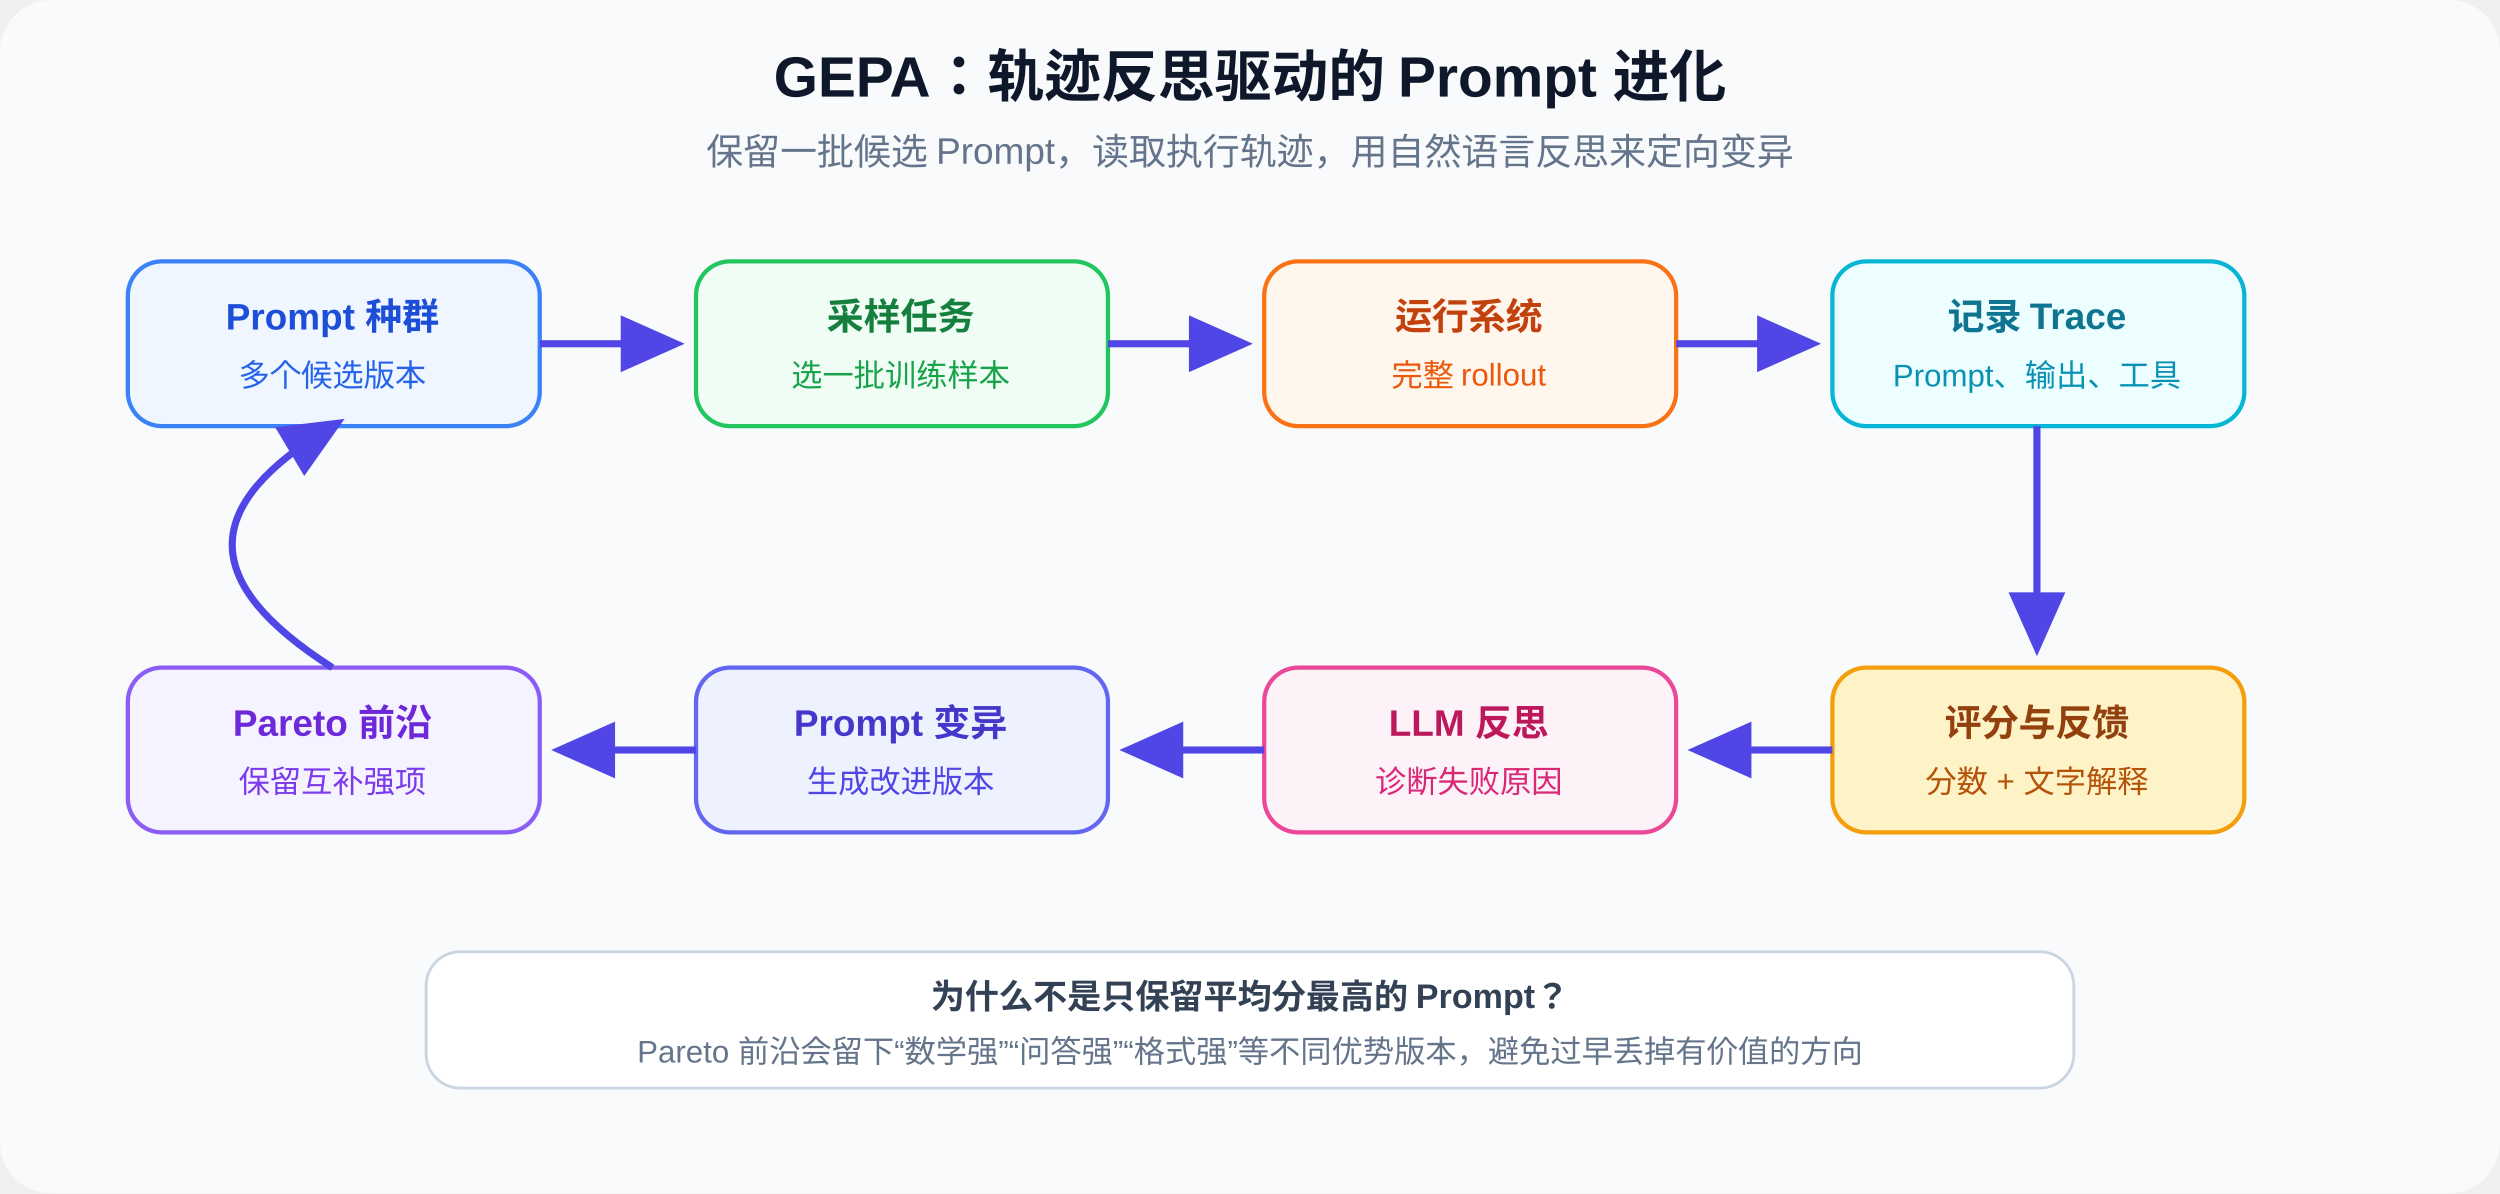
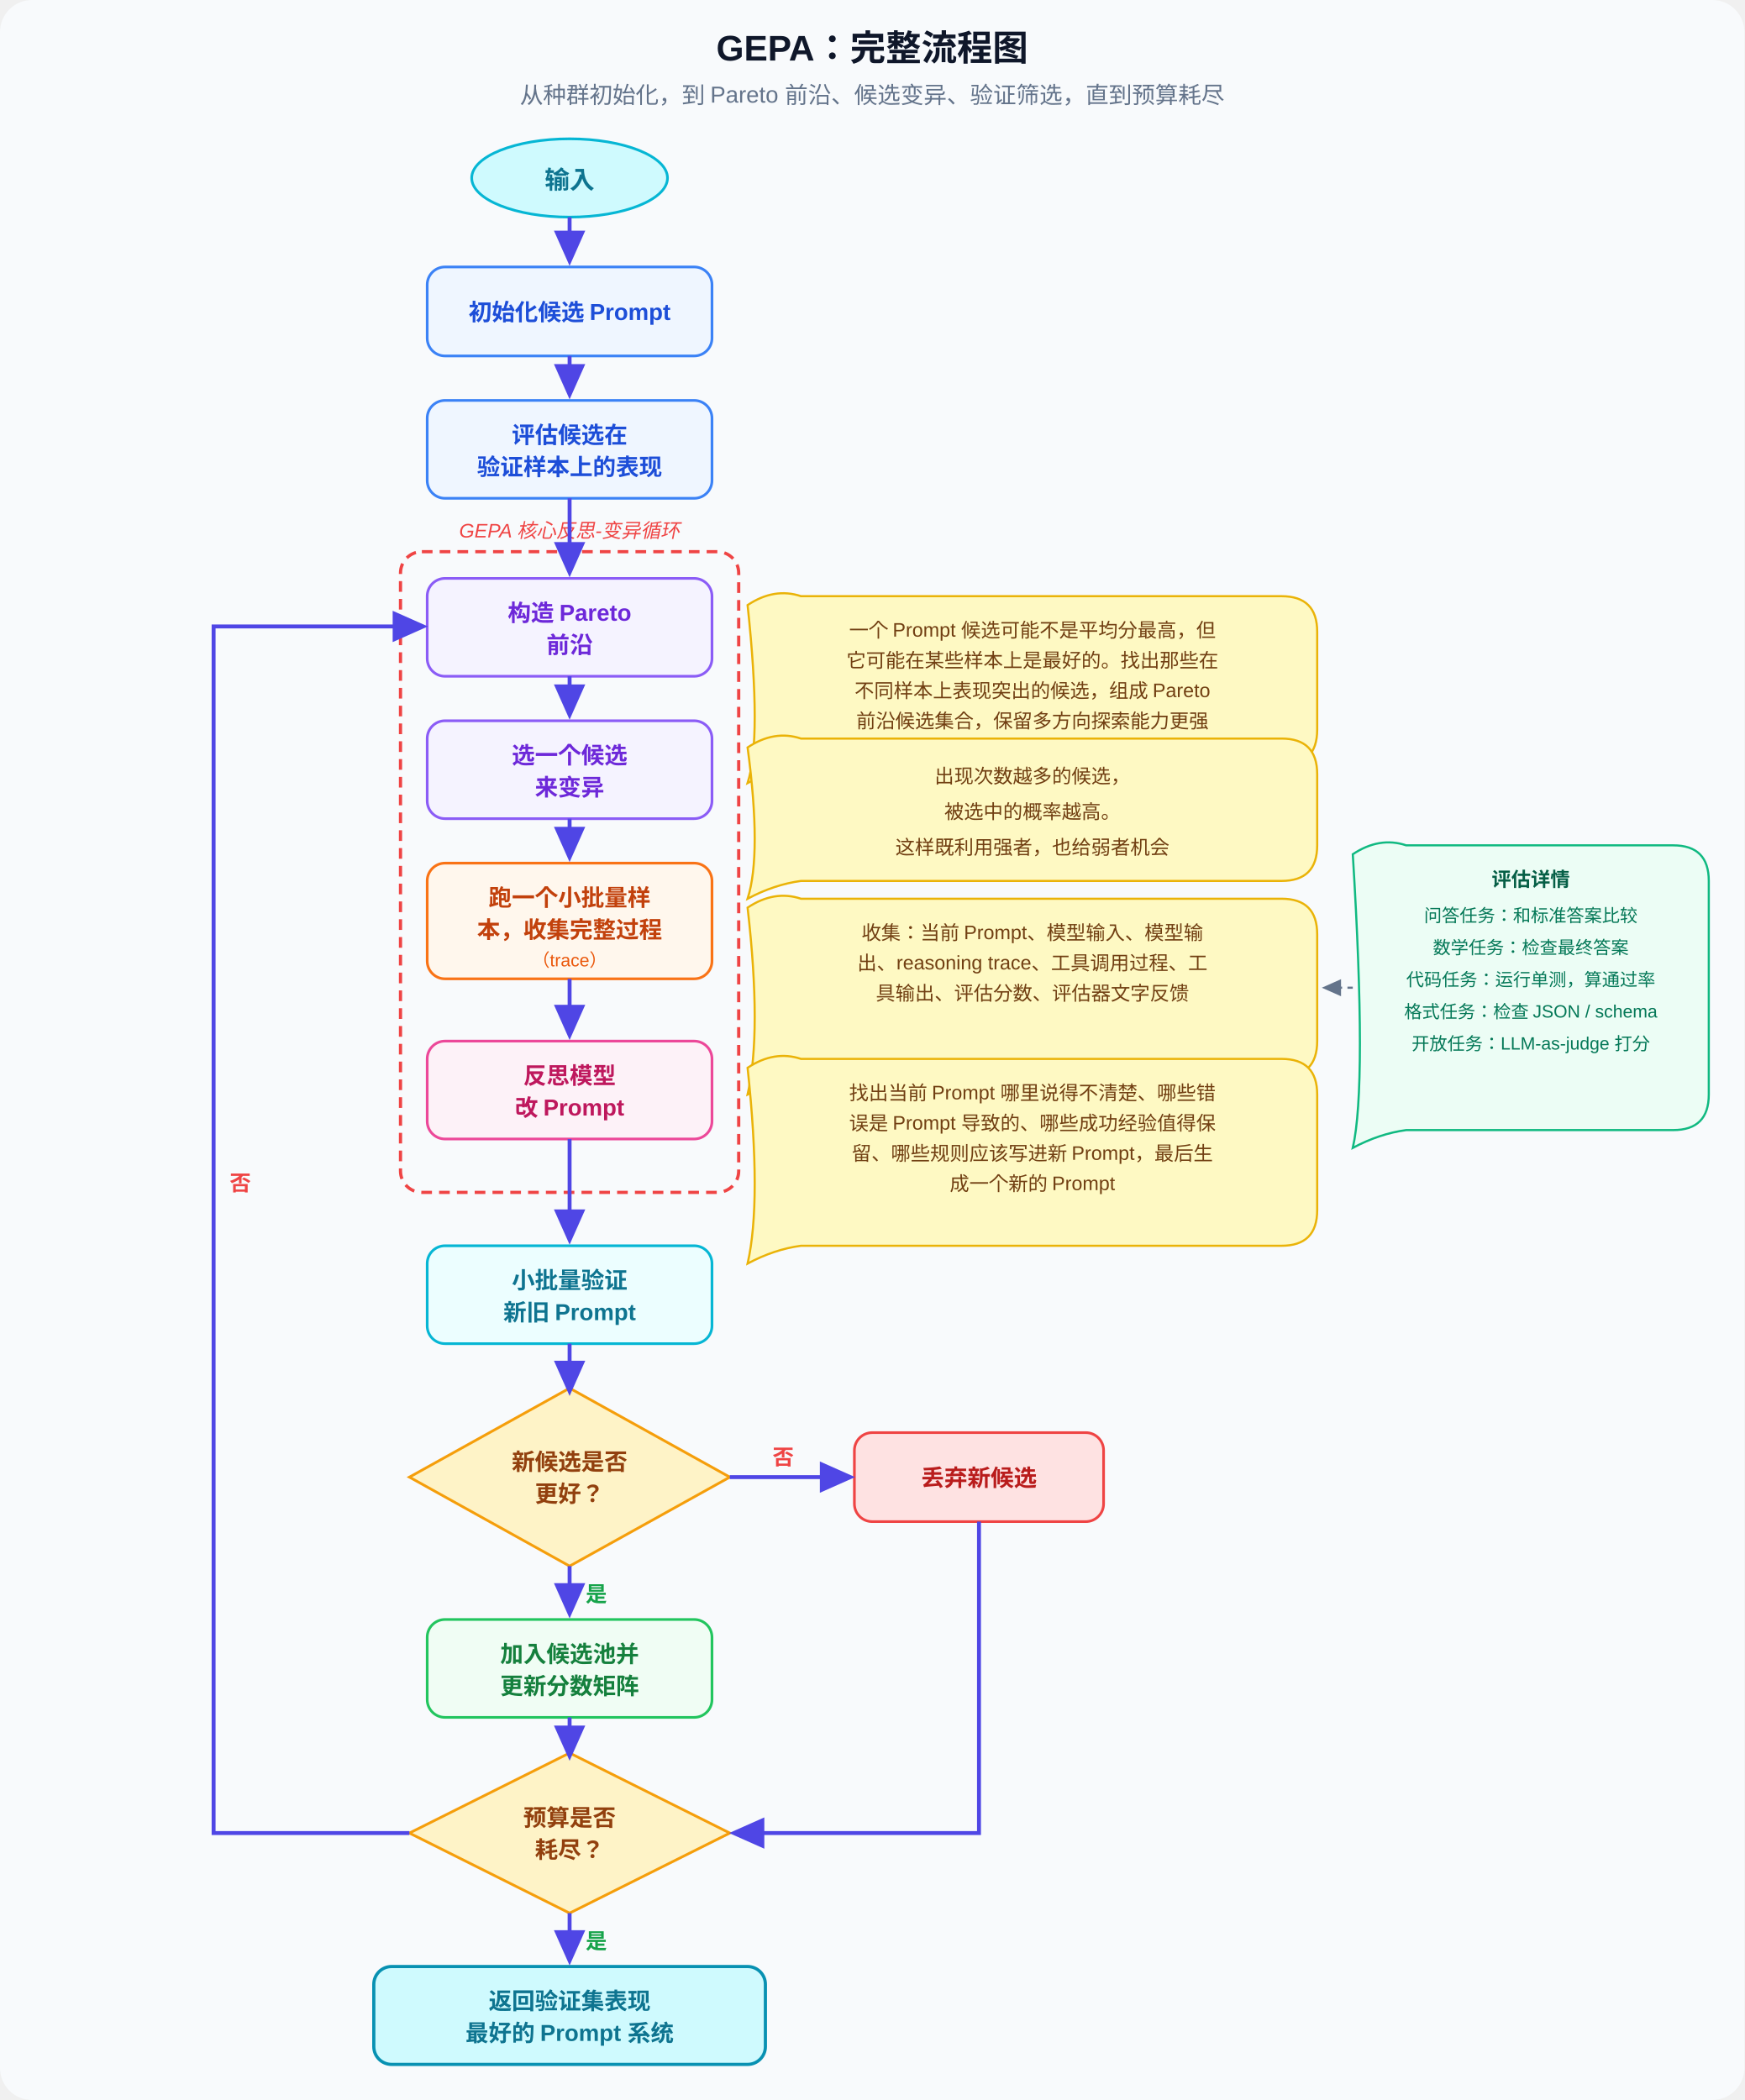
- <svg xmlns="http://www.w3.org/2000/svg" viewBox="0 0 880 420" width="880" height="420" font-family="'PingFang SC','Microsoft YaHei',Arial,sans-serif">
+ <svg xmlns="http://www.w3.org/2000/svg" viewBox="0 0 980 1180" width="980" height="1180" font-family="'PingFang SC','Microsoft YaHei',Arial,sans-serif">
  <defs>
    <marker id="arr" markerWidth="9" markerHeight="9" refX="7" refY="4" orient="auto">
      <path d="M0,0 L0,8 L9,4 z" fill="#4f46e5" />
    </marker>
+     <marker id="arr2" markerWidth="9" markerHeight="9" refX="7" refY="4" orient="auto">
+       <path d="M0,0 L0,8 L9,4 z" fill="#64748b" />
+     </marker>
  </defs>
-   <rect width="880" height="420" rx="18" fill="#f8fafc" />
-   <text x="440" y="34" text-anchor="middle" font-size="20" font-weight="bold" fill="#0f172a">GEPA：轨迹反思驱动的 Prompt 进化</text>
-   <text x="440" y="58" text-anchor="middle" font-size="13" fill="#64748b">保留一批候选 Prompt，读取执行轨迹，用自然语言反思来定向变异</text>
-   <rect x="45" y="92" width="145" height="58" rx="12" fill="#eff6ff" stroke="#3b82f6" stroke-width="1.5" />
-   <text x="117" y="116" text-anchor="middle" font-size="13" font-weight="bold" fill="#1d4ed8">Prompt 种群</text>
-   <text x="117" y="136" text-anchor="middle" font-size="11" fill="#2563eb">多个候选版本</text>
-   <rect x="245" y="92" width="145" height="58" rx="12" fill="#f0fdf4" stroke="#22c55e" stroke-width="1.5" />
-   <text x="317" y="116" text-anchor="middle" font-size="13" font-weight="bold" fill="#15803d">采样任务</text>
-   <text x="317" y="136" text-anchor="middle" font-size="11" fill="#16a34a">选一批训练样本</text>
-   <rect x="445" y="92" width="145" height="58" rx="12" fill="#fff7ed" stroke="#f97316" stroke-width="1.5" />
-   <text x="517" y="116" text-anchor="middle" font-size="13" font-weight="bold" fill="#c2410c">运行系统</text>
-   <text x="517" y="136" text-anchor="middle" font-size="11" fill="#ea580c">完整 rollout</text>
-   <rect x="645" y="92" width="145" height="58" rx="12" fill="#ecfeff" stroke="#06b6d4" stroke-width="1.5" />
-   <text x="717" y="116" text-anchor="middle" font-size="13" font-weight="bold" fill="#0e7490">记录 Trace</text>
-   <text x="717" y="136" text-anchor="middle" font-size="11" fill="#0891b2">Prompt、输出、工具</text>
-   <rect x="645" y="235" width="145" height="58" rx="12" fill="#fef3c7" stroke="#f59e0b" stroke-width="1.5" />
-   <text x="717" y="259" text-anchor="middle" font-size="13" font-weight="bold" fill="#92400e">评分与反馈</text>
-   <text x="717" y="279" text-anchor="middle" font-size="11" fill="#b45309">分数 + 文字解释</text>
-   <rect x="445" y="235" width="145" height="58" rx="12" fill="#fdf2f8" stroke="#ec4899" stroke-width="1.5" />
-   <text x="517" y="259" text-anchor="middle" font-size="13" font-weight="bold" fill="#be185d">LLM 反思</text>
-   <text x="517" y="279" text-anchor="middle" font-size="11" fill="#db2777">诊断失败原因</text>
-   <rect x="245" y="235" width="145" height="58" rx="12" fill="#eef2ff" stroke="#6366f1" stroke-width="1.5" />
-   <text x="317" y="259" text-anchor="middle" font-size="13" font-weight="bold" fill="#4338ca">Prompt 变异</text>
-   <text x="317" y="279" text-anchor="middle" font-size="11" fill="#4f46e5">生成改进版本</text>
-   <rect x="45" y="235" width="145" height="58" rx="12" fill="#f5f3ff" stroke="#8b5cf6" stroke-width="1.5" />
-   <text x="117" y="259" text-anchor="middle" font-size="13" font-weight="bold" fill="#6d28d9">Pareto 前沿</text>
-   <text x="117" y="279" text-anchor="middle" font-size="11" fill="#7c3aed">保留互补强项</text>
-   <line x1="190" y1="121" x2="236" y2="121" stroke="#4f46e5" stroke-width="2.5" marker-end="url(#arr)" />
-   <line x1="390" y1="121" x2="436" y2="121" stroke="#4f46e5" stroke-width="2.5" marker-end="url(#arr)" />
-   <line x1="590" y1="121" x2="636" y2="121" stroke="#4f46e5" stroke-width="2.5" marker-end="url(#arr)" />
-   <line x1="717" y1="150" x2="717" y2="226" stroke="#4f46e5" stroke-width="2.5" marker-end="url(#arr)" />
-   <line x1="645" y1="264" x2="599" y2="264" stroke="#4f46e5" stroke-width="2.5" marker-end="url(#arr)" />
-   <line x1="445" y1="264" x2="399" y2="264" stroke="#4f46e5" stroke-width="2.5" marker-end="url(#arr)" />
-   <line x1="245" y1="264" x2="199" y2="264" stroke="#4f46e5" stroke-width="2.5" marker-end="url(#arr)" />
-   <path d="M117 235 C70 205 70 178 117 150" fill="none" stroke="#4f46e5" stroke-width="2.5" marker-end="url(#arr)" />
-   <rect x="150" y="335" width="580" height="48" rx="12" fill="#ffffff" stroke="#cbd5e1" />
-   <text x="440" y="355" text-anchor="middle" font-size="12" font-weight="bold" fill="#334155">为什么不是只保留平均分最高的 Prompt？</text>
-   <text x="440" y="374" text-anchor="middle" font-size="11" fill="#64748b">Pareto 前沿会留下“数学强”“问答强”“格式强”等不同优势版本，避免过早丢掉有价值的方向</text>
+   <rect width="980" height="1180" rx="18" fill="#f8fafc" />
+   <text x="490" y="34" text-anchor="middle" font-size="20" font-weight="bold" fill="#0f172a">GEPA：完整流程图</text>
+   <text x="490" y="58" text-anchor="middle" font-size="13" fill="#64748b">从种群初始化，到 Pareto 前沿、候选变异、验证筛选，直到预算耗尽</text>
+   <ellipse cx="320" cy="100" rx="55" ry="22" fill="#cffafe" stroke="#06b6d4" stroke-width="1.5" />
+   <text x="320" y="106" text-anchor="middle" font-size="14" font-weight="bold" fill="#0e7490">输入</text>
+   <rect x="240" y="150" width="160" height="50" rx="10" fill="#eff6ff" stroke="#3b82f6" stroke-width="1.5" />
+   <text x="320" y="180" text-anchor="middle" font-size="13" font-weight="bold" fill="#1d4ed8">初始化候选 Prompt</text>
+   <rect x="240" y="225" width="160" height="55" rx="10" fill="#eff6ff" stroke="#3b82f6" stroke-width="1.5" />
+   <text x="320" y="249" text-anchor="middle" font-size="13" font-weight="bold" fill="#1d4ed8">评估候选在</text>
+   <text x="320" y="267" text-anchor="middle" font-size="13" font-weight="bold" fill="#1d4ed8">验证样本上的表现</text>
+   <rect x="225" y="310" width="190" height="360" rx="12" fill="none" stroke="#ef4444" stroke-width="1.8" stroke-dasharray="6,4" />
+   <text x="320" y="302" text-anchor="middle" font-size="11" font-style="italic" fill="#ef4444">GEPA 核心反思-变异循环</text>
+   <rect x="240" y="325" width="160" height="55" rx="10" fill="#f5f3ff" stroke="#8b5cf6" stroke-width="1.5" />
+   <text x="320" y="349" text-anchor="middle" font-size="13" font-weight="bold" fill="#6d28d9">构造 Pareto</text>
+   <text x="320" y="367" text-anchor="middle" font-size="13" font-weight="bold" fill="#6d28d9">前沿</text>
+   <path d="M420 340 Q435 330 450 335 L720 335 Q740 335 740 355 L740 410 Q740 430 720 430 L450 430 Q435 432 420 440 Q428 415 420 340 Z" fill="#fef9c3" stroke="#eab308" stroke-width="1.2" />
+   <text x="580" y="358" text-anchor="middle" font-size="11" fill="#713f12">一个 Prompt 候选可能不是平均分最高，但</text>
+   <text x="580" y="375" text-anchor="middle" font-size="11" fill="#713f12">它可能在某些样本上是最好的。找出那些在</text>
+   <text x="580" y="392" text-anchor="middle" font-size="11" fill="#713f12">不同样本上表现突出的候选，组成 Pareto</text>
+   <text x="580" y="409" text-anchor="middle" font-size="11" fill="#713f12">前沿候选集合，保留多方向探索能力更强</text>
+   <rect x="240" y="405" width="160" height="55" rx="10" fill="#f5f3ff" stroke="#8b5cf6" stroke-width="1.5" />
+   <text x="320" y="429" text-anchor="middle" font-size="13" font-weight="bold" fill="#6d28d9">选一个候选</text>
+   <text x="320" y="447" text-anchor="middle" font-size="13" font-weight="bold" fill="#6d28d9">来变异</text>
+   <path d="M420 420 Q435 410 450 415 L720 415 Q740 415 740 435 L740 475 Q740 495 720 495 L450 495 Q435 497 420 505 Q428 480 420 420 Z" fill="#fef9c3" stroke="#eab308" stroke-width="1.2" />
+   <text x="580" y="440" text-anchor="middle" font-size="11" fill="#713f12">出现次数越多的候选，</text>
+   <text x="580" y="460" text-anchor="middle" font-size="11" fill="#713f12">被选中的概率越高。</text>
+   <text x="580" y="480" text-anchor="middle" font-size="11" fill="#713f12">这样既利用强者，也给弱者机会</text>
+   <rect x="240" y="485" width="160" height="65" rx="10" fill="#fff7ed" stroke="#f97316" stroke-width="1.5" />
+   <text x="320" y="509" text-anchor="middle" font-size="13" font-weight="bold" fill="#c2410c">跑一个小批量样</text>
+   <text x="320" y="527" text-anchor="middle" font-size="13" font-weight="bold" fill="#c2410c">本，收集完整过程</text>
+   <text x="320" y="543" text-anchor="middle" font-size="10" fill="#ea580c">（trace）</text>
+   <path d="M420 510 Q435 500 450 505 L720 505 Q740 505 740 525 L740 585 Q740 605 720 605 L450 605 Q435 607 420 615 Q428 580 420 510 Z" fill="#fef9c3" stroke="#eab308" stroke-width="1.2" />
+   <text x="580" y="528" text-anchor="middle" font-size="11" fill="#713f12">收集：当前 Prompt、模型输入、模型输</text>
+   <text x="580" y="545" text-anchor="middle" font-size="11" fill="#713f12">出、reasoning trace、工具调用过程、工</text>
+   <text x="580" y="562" text-anchor="middle" font-size="11" fill="#713f12">具输出、评估分数、评估器文字反馈</text>
+   <path d="M760 480 Q775 470 790 475 L940 475 Q960 475 960 495 L960 615 Q960 635 940 635 L790 635 Q775 637 760 645 Q768 610 760 480 Z" fill="#ecfdf5" stroke="#10b981" stroke-width="1.2" />
+   <text x="860" y="498" text-anchor="middle" font-size="11" font-weight="bold" fill="#065f46">评估详情</text>
+   <text x="860" y="518" text-anchor="middle" font-size="10" fill="#047857">问答任务：和标准答案比较</text>
+   <text x="860" y="536" text-anchor="middle" font-size="10" fill="#047857">数学任务：检查最终答案</text>
+   <text x="860" y="554" text-anchor="middle" font-size="10" fill="#047857">代码任务：运行单测，算通过率</text>
+   <text x="860" y="572" text-anchor="middle" font-size="10" fill="#047857">格式任务：检查 JSON / schema</text>
+   <text x="860" y="590" text-anchor="middle" font-size="10" fill="#047857">开放任务：LLM-as-judge 打分</text>
+   <rect x="240" y="585" width="160" height="55" rx="10" fill="#fdf2f8" stroke="#ec4899" stroke-width="1.5" />
+   <text x="320" y="609" text-anchor="middle" font-size="13" font-weight="bold" fill="#be185d">反思模型</text>
+   <text x="320" y="627" text-anchor="middle" font-size="13" font-weight="bold" fill="#be185d">改 Prompt</text>
+   <path d="M420 600 Q435 590 450 595 L720 595 Q740 595 740 615 L740 680 Q740 700 720 700 L450 700 Q435 702 420 710 Q428 675 420 600 Z" fill="#fef9c3" stroke="#eab308" stroke-width="1.2" />
+   <text x="580" y="618" text-anchor="middle" font-size="11" fill="#713f12">找出当前 Prompt 哪里说得不清楚、哪些错</text>
+   <text x="580" y="635" text-anchor="middle" font-size="11" fill="#713f12">误是 Prompt 导致的、哪些成功经验值得保</text>
+   <text x="580" y="652" text-anchor="middle" font-size="11" fill="#713f12">留、哪些规则应该写进新 Prompt，最后生</text>
+   <text x="580" y="669" text-anchor="middle" font-size="11" fill="#713f12">成一个新的 Prompt</text>
+   <rect x="240" y="700" width="160" height="55" rx="10" fill="#ecfeff" stroke="#06b6d4" stroke-width="1.5" />
+   <text x="320" y="724" text-anchor="middle" font-size="13" font-weight="bold" fill="#0e7490">小批量验证</text>
+   <text x="320" y="742" text-anchor="middle" font-size="13" font-weight="bold" fill="#0e7490">新旧 Prompt</text>
+   <polygon points="320,780 410,830 320,880 230,830" fill="#fef3c7" stroke="#f59e0b" stroke-width="1.5" />
+   <text x="320" y="826" text-anchor="middle" font-size="13" font-weight="bold" fill="#92400e">新候选是否</text>
+   <text x="320" y="844" text-anchor="middle" font-size="13" font-weight="bold" fill="#92400e">更好？</text>
+   <rect x="480" y="805" width="140" height="50" rx="10" fill="#fee2e2" stroke="#ef4444" stroke-width="1.5" />
+   <text x="550" y="835" text-anchor="middle" font-size="13" font-weight="bold" fill="#b91c1c">丢弃新候选</text>
+   <text x="440" y="823" text-anchor="middle" font-size="12" font-weight="bold" fill="#ef4444">否</text>
+   <text x="335" y="900" text-anchor="middle" font-size="12" font-weight="bold" fill="#16a34a">是</text>
+   <rect x="240" y="910" width="160" height="55" rx="10" fill="#f0fdf4" stroke="#22c55e" stroke-width="1.5" />
+   <text x="320" y="934" text-anchor="middle" font-size="13" font-weight="bold" fill="#15803d">加入候选池并</text>
+   <text x="320" y="952" text-anchor="middle" font-size="13" font-weight="bold" fill="#15803d">更新分数矩阵</text>
+   <polygon points="320,985 410,1030 320,1075 230,1030" fill="#fef3c7" stroke="#f59e0b" stroke-width="1.5" />
+   <text x="320" y="1026" text-anchor="middle" font-size="13" font-weight="bold" fill="#92400e">预算是否</text>
+   <text x="320" y="1044" text-anchor="middle" font-size="13" font-weight="bold" fill="#92400e">耗尽？</text>
+   <text x="135" y="669" text-anchor="middle" font-size="12" font-weight="bold" fill="#ef4444">否</text>
+   <text x="335" y="1095" text-anchor="middle" font-size="12" font-weight="bold" fill="#16a34a">是</text>
+   <rect x="210" y="1105" width="220" height="55" rx="10" fill="#cffafe" stroke="#0891b2" stroke-width="1.8" />
+   <text x="320" y="1129" text-anchor="middle" font-size="13" font-weight="bold" fill="#0e7490">返回验证集表现</text>
+   <text x="320" y="1147" text-anchor="middle" font-size="13" font-weight="bold" fill="#0e7490">最好的 Prompt 系统</text>
+   <line x1="320" y1="122" x2="320" y2="145" stroke="#4f46e5" stroke-width="2.2" marker-end="url(#arr)" />
+   <line x1="320" y1="200" x2="320" y2="220" stroke="#4f46e5" stroke-width="2.2" marker-end="url(#arr)" />
+   <line x1="320" y1="280" x2="320" y2="320" stroke="#4f46e5" stroke-width="2.2" marker-end="url(#arr)" />
+   <line x1="320" y1="380" x2="320" y2="400" stroke="#4f46e5" stroke-width="2.2" marker-end="url(#arr)" />
+   <line x1="320" y1="460" x2="320" y2="480" stroke="#4f46e5" stroke-width="2.2" marker-end="url(#arr)" />
+   <line x1="320" y1="550" x2="320" y2="580" stroke="#4f46e5" stroke-width="2.2" marker-end="url(#arr)" />
+   <line x1="320" y1="640" x2="320" y2="695" stroke="#4f46e5" stroke-width="2.2" marker-end="url(#arr)" />
+   <line x1="320" y1="755" x2="320" y2="780" stroke="#4f46e5" stroke-width="2.2" marker-end="url(#arr)" />
+   <line x1="320" y1="880" x2="320" y2="905" stroke="#4f46e5" stroke-width="2.2" marker-end="url(#arr)" />
+   <line x1="320" y1="965" x2="320" y2="985" stroke="#4f46e5" stroke-width="2.2" marker-end="url(#arr)" />
+   <line x1="320" y1="1075" x2="320" y2="1100" stroke="#4f46e5" stroke-width="2.2" marker-end="url(#arr)" />
+   <line x1="410" y1="830" x2="476" y2="830" stroke="#4f46e5" stroke-width="2.2" marker-end="url(#arr)" />
+   <path d="M550 855 L550 1030 L414 1030" fill="none" stroke="#4f46e5" stroke-width="2.2" marker-end="url(#arr)" />
+   <path d="M230 1030 L120 1030 L120 352 L236 352" fill="none" stroke="#4f46e5" stroke-width="2.2" marker-end="url(#arr)" />
+   <line x1="760" y1="555" x2="745" y2="555" stroke="#64748b" stroke-width="1.2" stroke-dasharray="3,3" marker-end="url(#arr2)" />
</svg>
